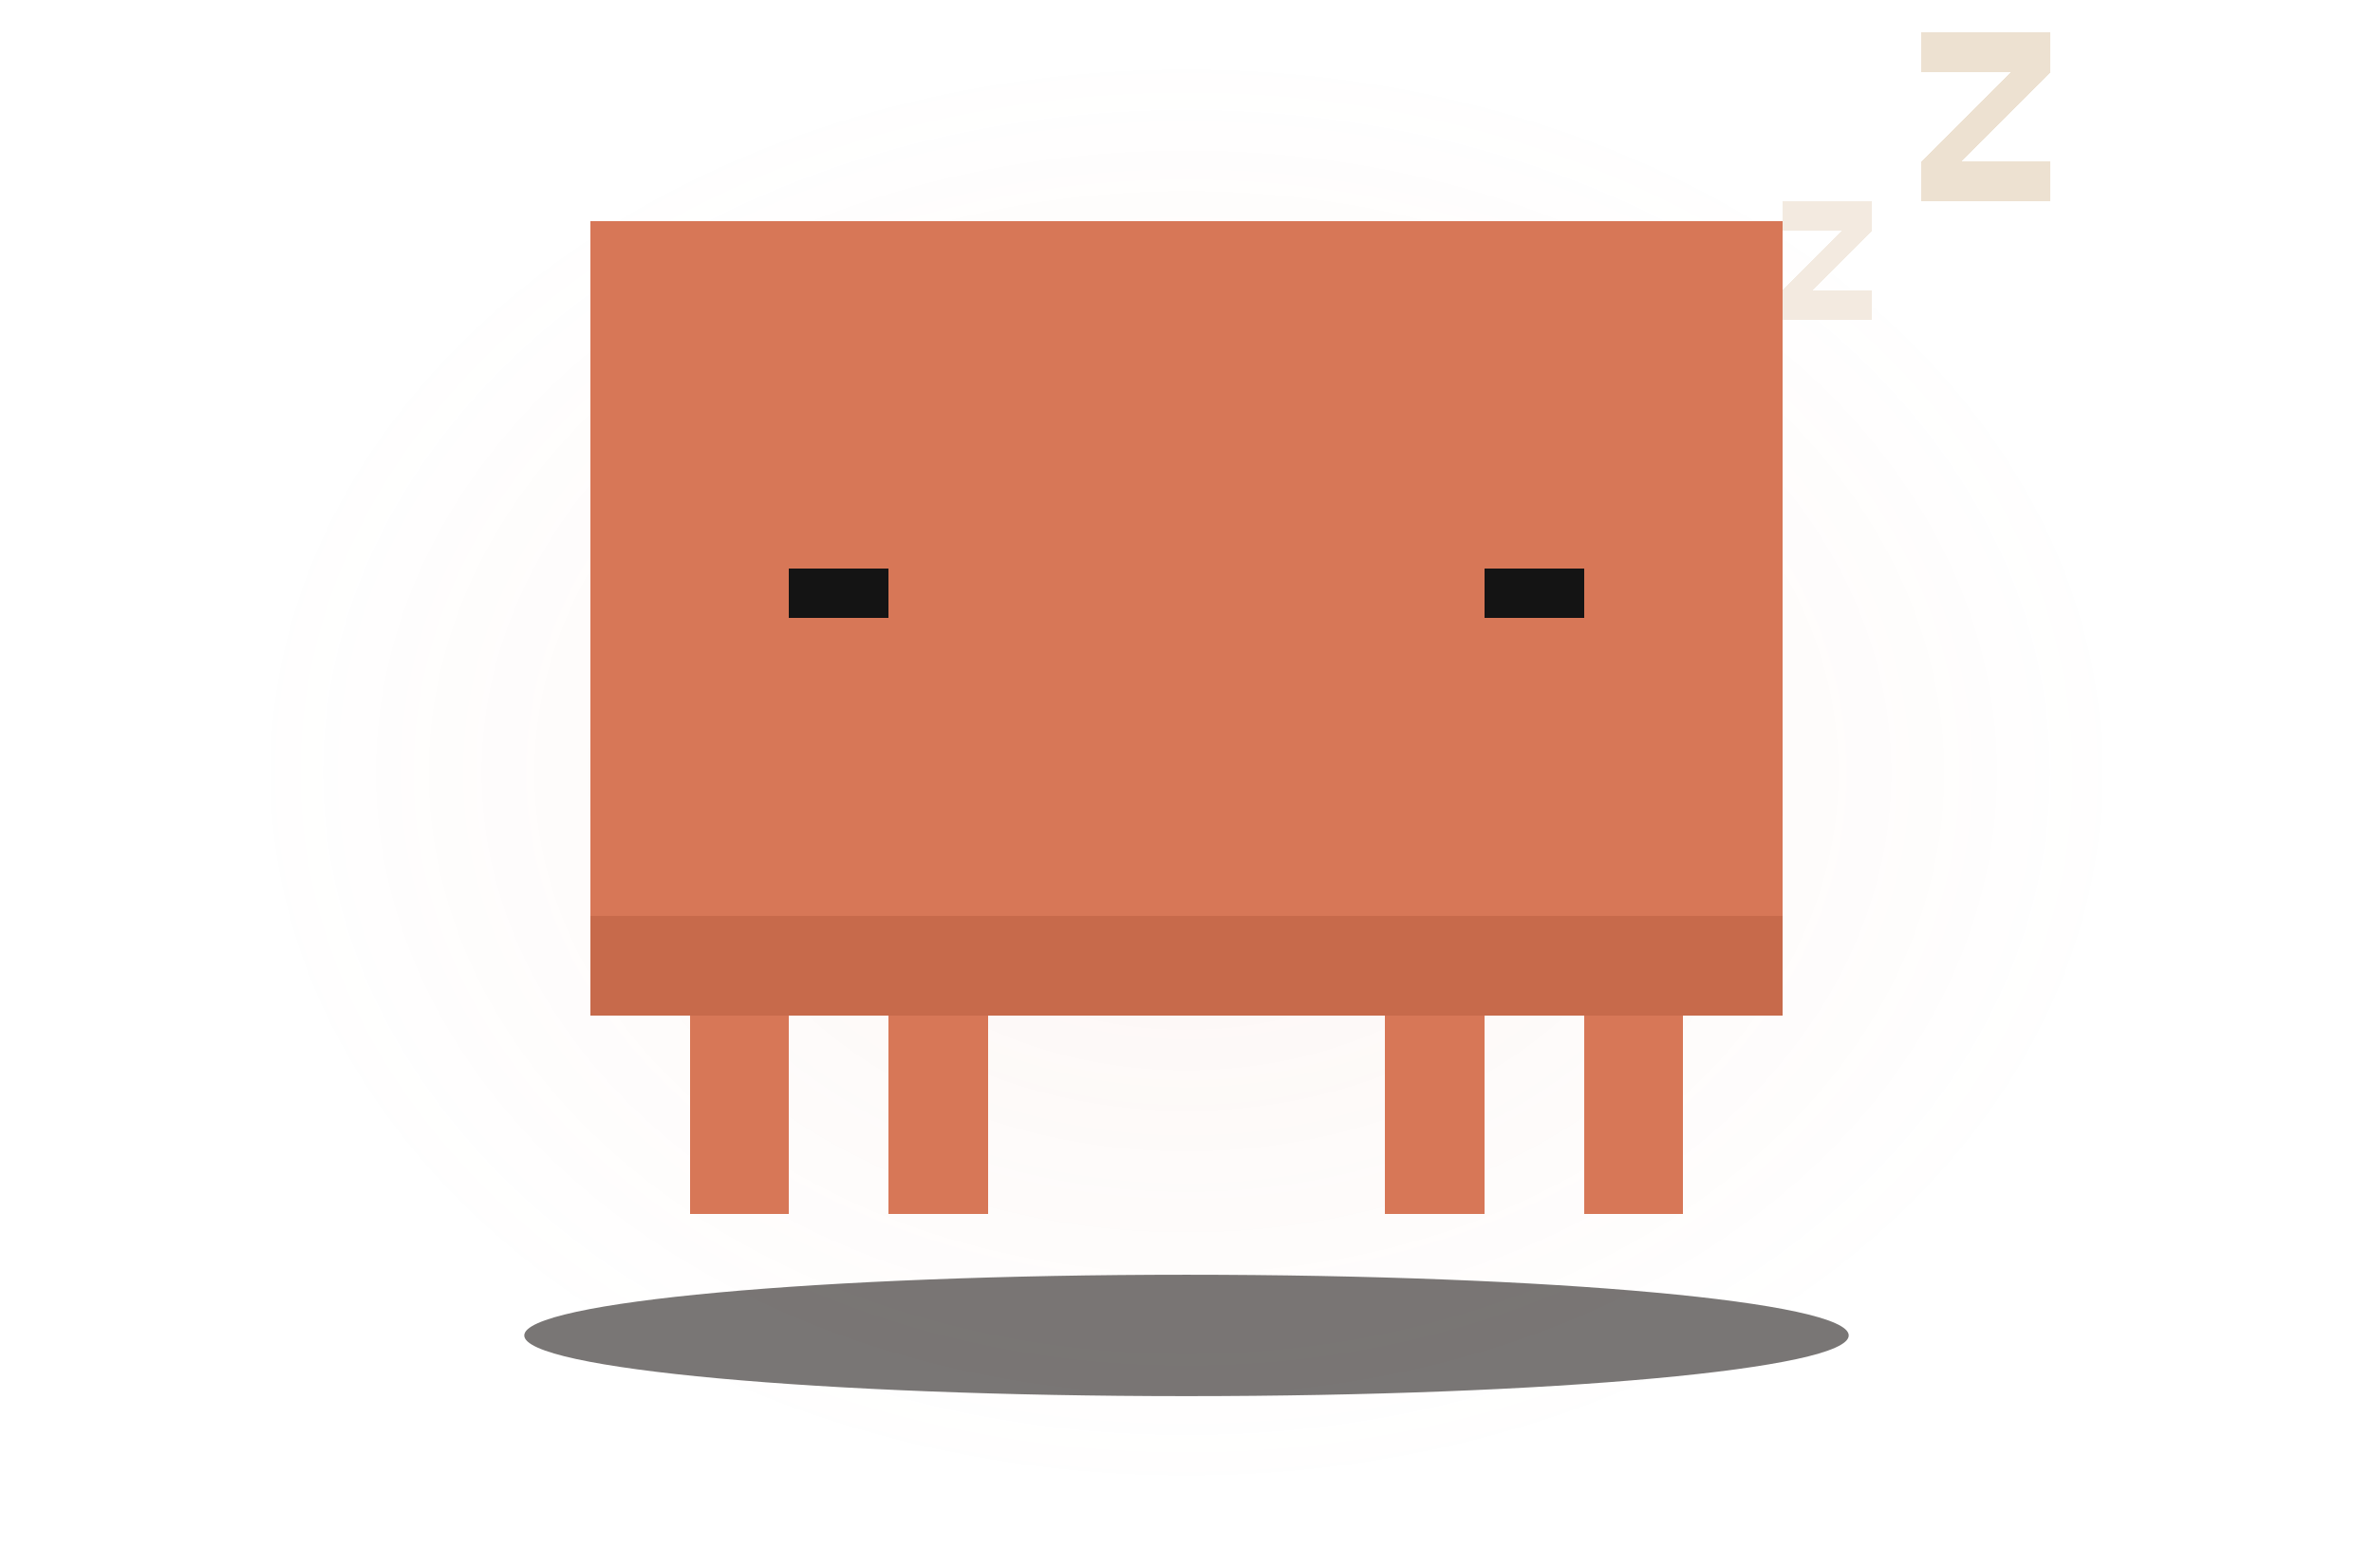
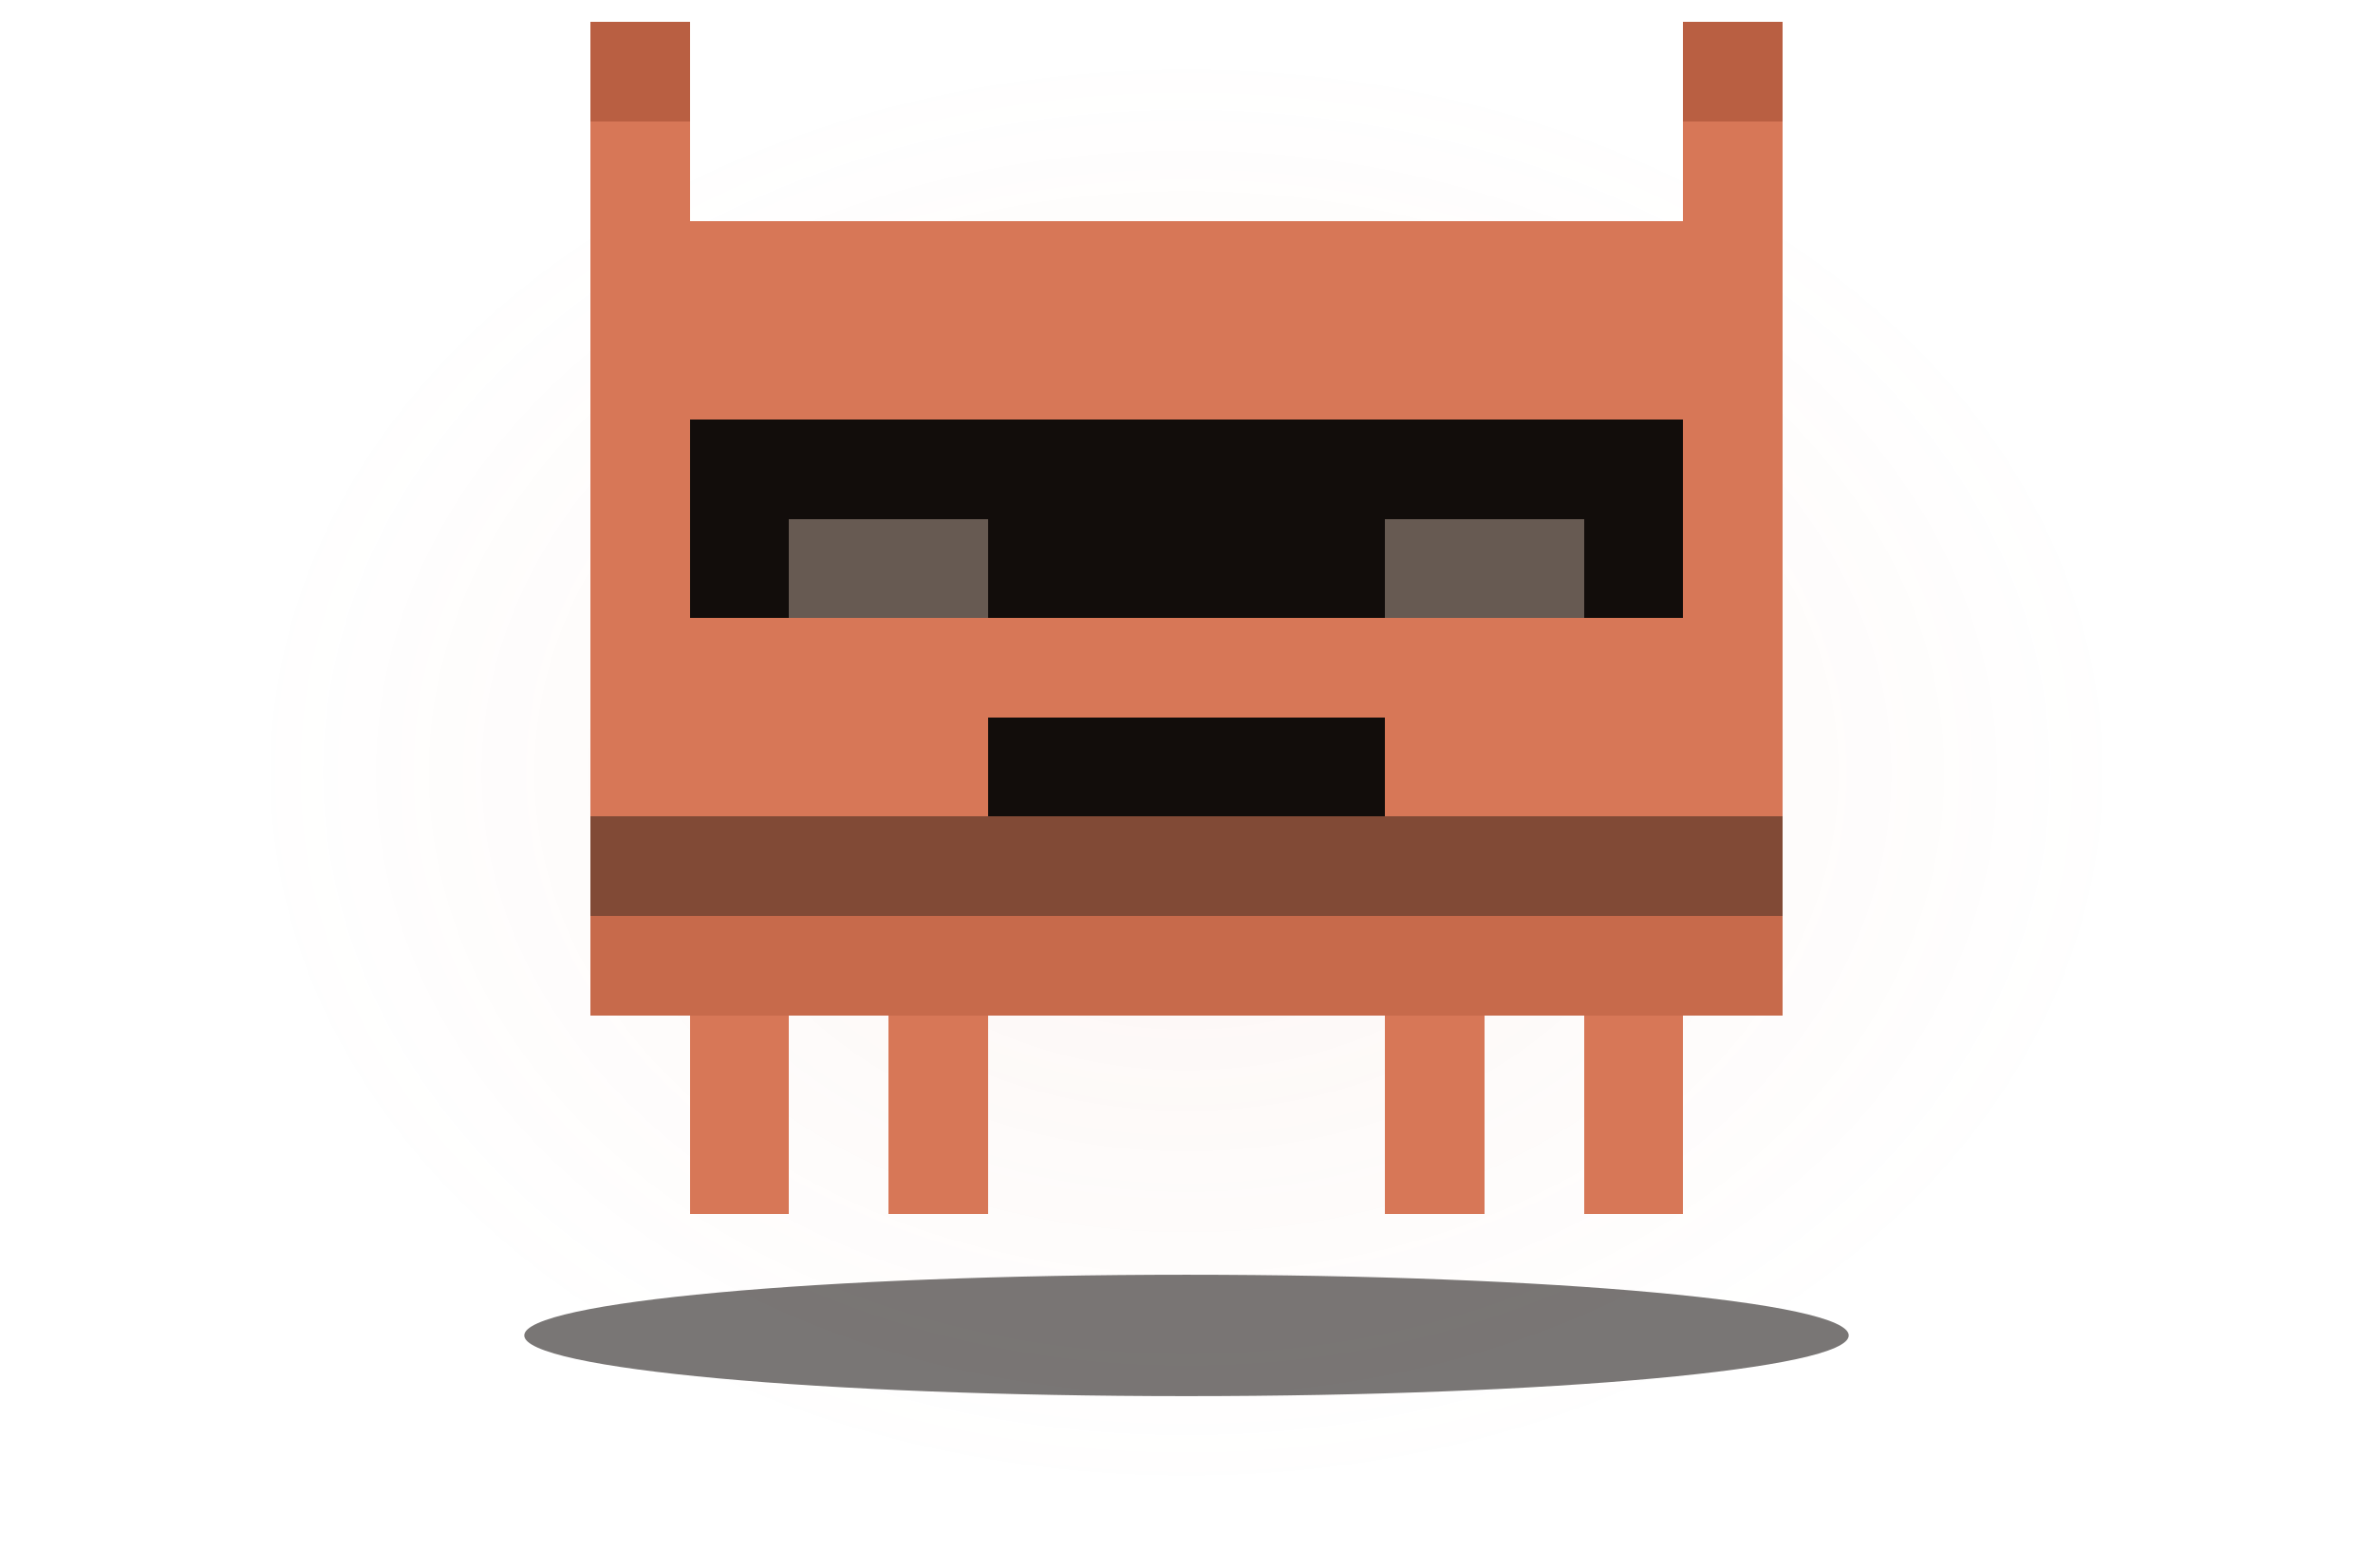
<svg xmlns="http://www.w3.org/2000/svg" width="430" height="284" viewBox="0 0 430 284">
  <defs>
    <radialGradient id="halo">
      <stop stop-color="#D77757" stop-opacity=".07" />
      <stop offset="1" stop-color="#D77757" stop-opacity="0" />
    </radialGradient>
  </defs>
  <ellipse cx="215" cy="140" rx="170" ry="130" fill="url(#halo)" />
  <ellipse cx="215" cy="242" rx="120" ry="11" fill="#0B0705" fill-opacity=".55" />
  <rect x="107" y="40" width="18" height="36" fill="#D77757" shape-rendering="crispEdges" />
  <rect x="125" y="40" width="18" height="36" fill="#D77757" shape-rendering="crispEdges" />
  <rect x="143" y="40" width="18" height="36" fill="#D77757" shape-rendering="crispEdges" />
  <rect x="161" y="40" width="18" height="36" fill="#D77757" shape-rendering="crispEdges" />
  <rect x="179" y="40" width="18" height="36" fill="#D77757" shape-rendering="crispEdges" />
  <rect x="197" y="40" width="18" height="36" fill="#D77757" shape-rendering="crispEdges" />
  <rect x="215" y="40" width="18" height="36" fill="#D77757" shape-rendering="crispEdges" />
  <rect x="233" y="40" width="18" height="36" fill="#D77757" shape-rendering="crispEdges" />
  <rect x="251" y="40" width="18" height="36" fill="#D77757" shape-rendering="crispEdges" />
  <rect x="269" y="40" width="18" height="36" fill="#D77757" shape-rendering="crispEdges" />
  <rect x="287" y="40" width="18" height="36" fill="#D77757" shape-rendering="crispEdges" />
  <rect x="305" y="40" width="18" height="36" fill="#D77757" shape-rendering="crispEdges" />
  <rect x="107" y="76" width="18" height="36" fill="#D77757" shape-rendering="crispEdges" />
  <rect x="125" y="76" width="18" height="36" fill="#D77757" shape-rendering="crispEdges" />
  <rect x="161" y="76" width="18" height="36" fill="#D77757" shape-rendering="crispEdges" />
  <rect x="179" y="76" width="18" height="36" fill="#D77757" shape-rendering="crispEdges" />
  <rect x="197" y="76" width="18" height="36" fill="#D77757" shape-rendering="crispEdges" />
  <rect x="215" y="76" width="18" height="36" fill="#D77757" shape-rendering="crispEdges" />
  <rect x="233" y="76" width="18" height="36" fill="#D77757" shape-rendering="crispEdges" />
  <rect x="251" y="76" width="18" height="36" fill="#D77757" shape-rendering="crispEdges" />
  <rect x="287" y="76" width="18" height="36" fill="#D77757" shape-rendering="crispEdges" />
  <rect x="305" y="76" width="18" height="36" fill="#D77757" shape-rendering="crispEdges" />
  <rect x="143" y="76" width="18" height="36" fill="#D77757" shape-rendering="crispEdges" />
  <rect x="269" y="76" width="18" height="36" fill="#D77757" shape-rendering="crispEdges" />
  <rect x="107" y="112" width="18" height="36" fill="#D77757" shape-rendering="crispEdges" />
  <rect x="125" y="112" width="18" height="36" fill="#D77757" shape-rendering="crispEdges" />
  <rect x="143" y="112" width="18" height="36" fill="#D77757" shape-rendering="crispEdges" />
  <rect x="161" y="112" width="18" height="36" fill="#D77757" shape-rendering="crispEdges" />
  <rect x="179" y="112" width="18" height="36" fill="#D77757" shape-rendering="crispEdges" />
  <rect x="197" y="112" width="18" height="36" fill="#D77757" shape-rendering="crispEdges" />
  <rect x="215" y="112" width="18" height="36" fill="#D77757" shape-rendering="crispEdges" />
  <rect x="233" y="112" width="18" height="36" fill="#D77757" shape-rendering="crispEdges" />
  <rect x="251" y="112" width="18" height="36" fill="#D77757" shape-rendering="crispEdges" />
  <rect x="269" y="112" width="18" height="36" fill="#D77757" shape-rendering="crispEdges" />
  <rect x="287" y="112" width="18" height="36" fill="#D77757" shape-rendering="crispEdges" />
  <rect x="305" y="112" width="18" height="36" fill="#D77757" shape-rendering="crispEdges" />
  <rect x="107" y="148" width="18" height="36" fill="#D77757" shape-rendering="crispEdges" />
  <rect x="125" y="148" width="18" height="36" fill="#D77757" shape-rendering="crispEdges" />
  <rect x="143" y="148" width="18" height="36" fill="#D77757" shape-rendering="crispEdges" />
  <rect x="161" y="148" width="18" height="36" fill="#D77757" shape-rendering="crispEdges" />
  <rect x="179" y="148" width="18" height="36" fill="#D77757" shape-rendering="crispEdges" />
  <rect x="197" y="148" width="18" height="36" fill="#D77757" shape-rendering="crispEdges" />
  <rect x="215" y="148" width="18" height="36" fill="#D77757" shape-rendering="crispEdges" />
  <rect x="233" y="148" width="18" height="36" fill="#D77757" shape-rendering="crispEdges" />
  <rect x="251" y="148" width="18" height="36" fill="#D77757" shape-rendering="crispEdges" />
  <rect x="269" y="148" width="18" height="36" fill="#D77757" shape-rendering="crispEdges" />
  <rect x="287" y="148" width="18" height="36" fill="#D77757" shape-rendering="crispEdges" />
  <rect x="305" y="148" width="18" height="36" fill="#D77757" shape-rendering="crispEdges" />
  <rect x="125" y="184" width="18" height="36" fill="#D77757" shape-rendering="crispEdges" />
  <rect x="161" y="184" width="18" height="36" fill="#D77757" shape-rendering="crispEdges" />
  <rect x="251" y="184" width="18" height="36" fill="#D77757" shape-rendering="crispEdges" />
  <rect x="287" y="184" width="18" height="36" fill="#D77757" shape-rendering="crispEdges" />
  <rect x="107" y="166" width="216" height="18" fill="#B95F42" opacity=".55" shape-rendering="crispEdges" />
-   <rect x="143" y="103" width="18" height="9" fill="#141414" shape-rendering="crispEdges" />
-   <rect x="269" y="103" width="18" height="9" fill="#141414" shape-rendering="crispEdges" />
-   <g fill="#E9D9C6" shape-rendering="crispEdges">
-     <path opacity=".55" d="M323 36.4h16.2v5.4l-10.8 10.8h10.8v5.4h-16.2v-5.4l10.8-10.8h-10.8z" />
-     <path opacity=".8" d="M348.2 5.8h23.4v7.2l-16.2 16.2h16.2v7.2h-23.4v-7.2l16.2-16.2h-16.2z" />
-   </g>
+   <rect x="107" y="148" width="216" height="18" fill="#3A241C" opacity=".55" shape-rendering="crispEdges" />
+   <rect x="107" y="22" width="18" height="18" fill="#D77757" shape-rendering="crispEdges" />
+   <rect x="305" y="22" width="18" height="18" fill="#D77757" shape-rendering="crispEdges" />
+   <rect x="107" y="4" width="18" height="18" fill="#B95F42" shape-rendering="crispEdges" />
+   <rect x="305" y="4" width="18" height="18" fill="#B95F42" shape-rendering="crispEdges" />
+   <rect x="125" y="76" width="180" height="36" fill="#120D0B" shape-rendering="crispEdges" />
+   <rect x="143" y="94" width="18" height="18" fill="#A08E82" opacity="0.6" shape-rendering="crispEdges" />
+   <rect x="269" y="94" width="18" height="18" fill="#A08E82" opacity="0.6" shape-rendering="crispEdges" />
+   <rect x="161" y="94" width="18" height="18" fill="#A08E82" opacity="0.6" shape-rendering="crispEdges" />
+   <rect x="251" y="94" width="18" height="18" fill="#A08E82" opacity="0.6" shape-rendering="crispEdges" />
+   <rect x="179" y="130" width="72" height="18" fill="#120D0B" shape-rendering="crispEdges" />
</svg>
